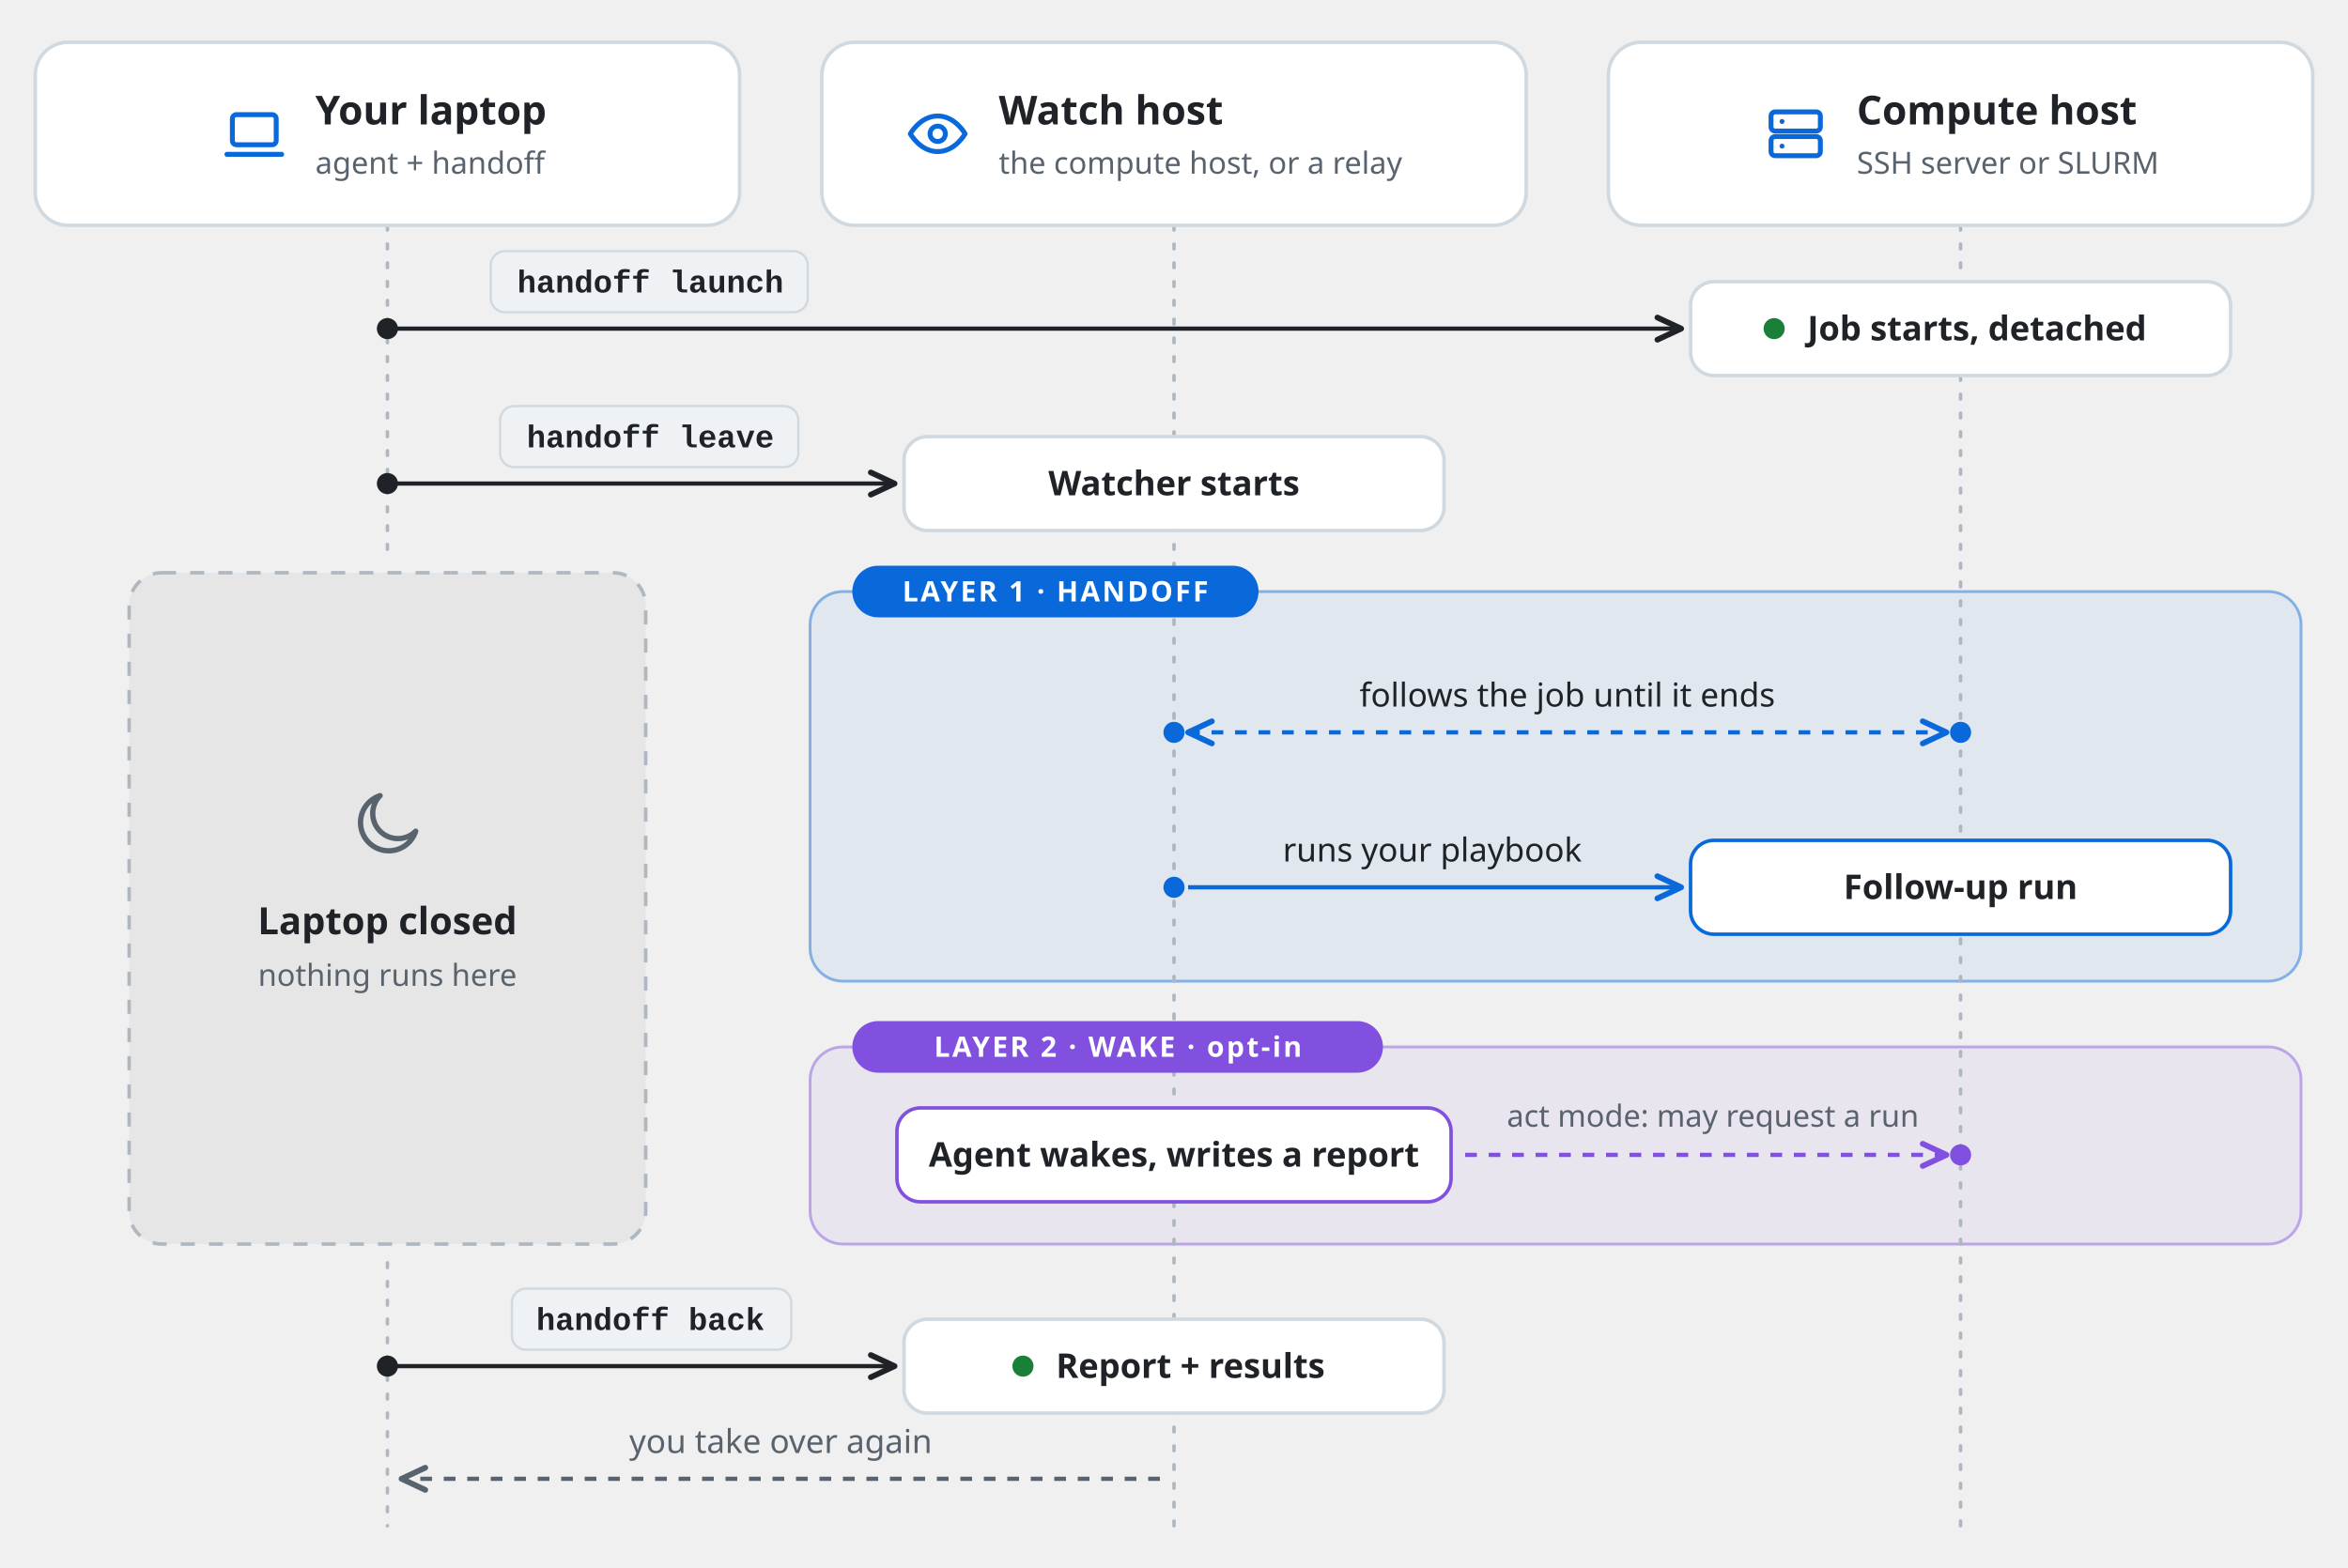
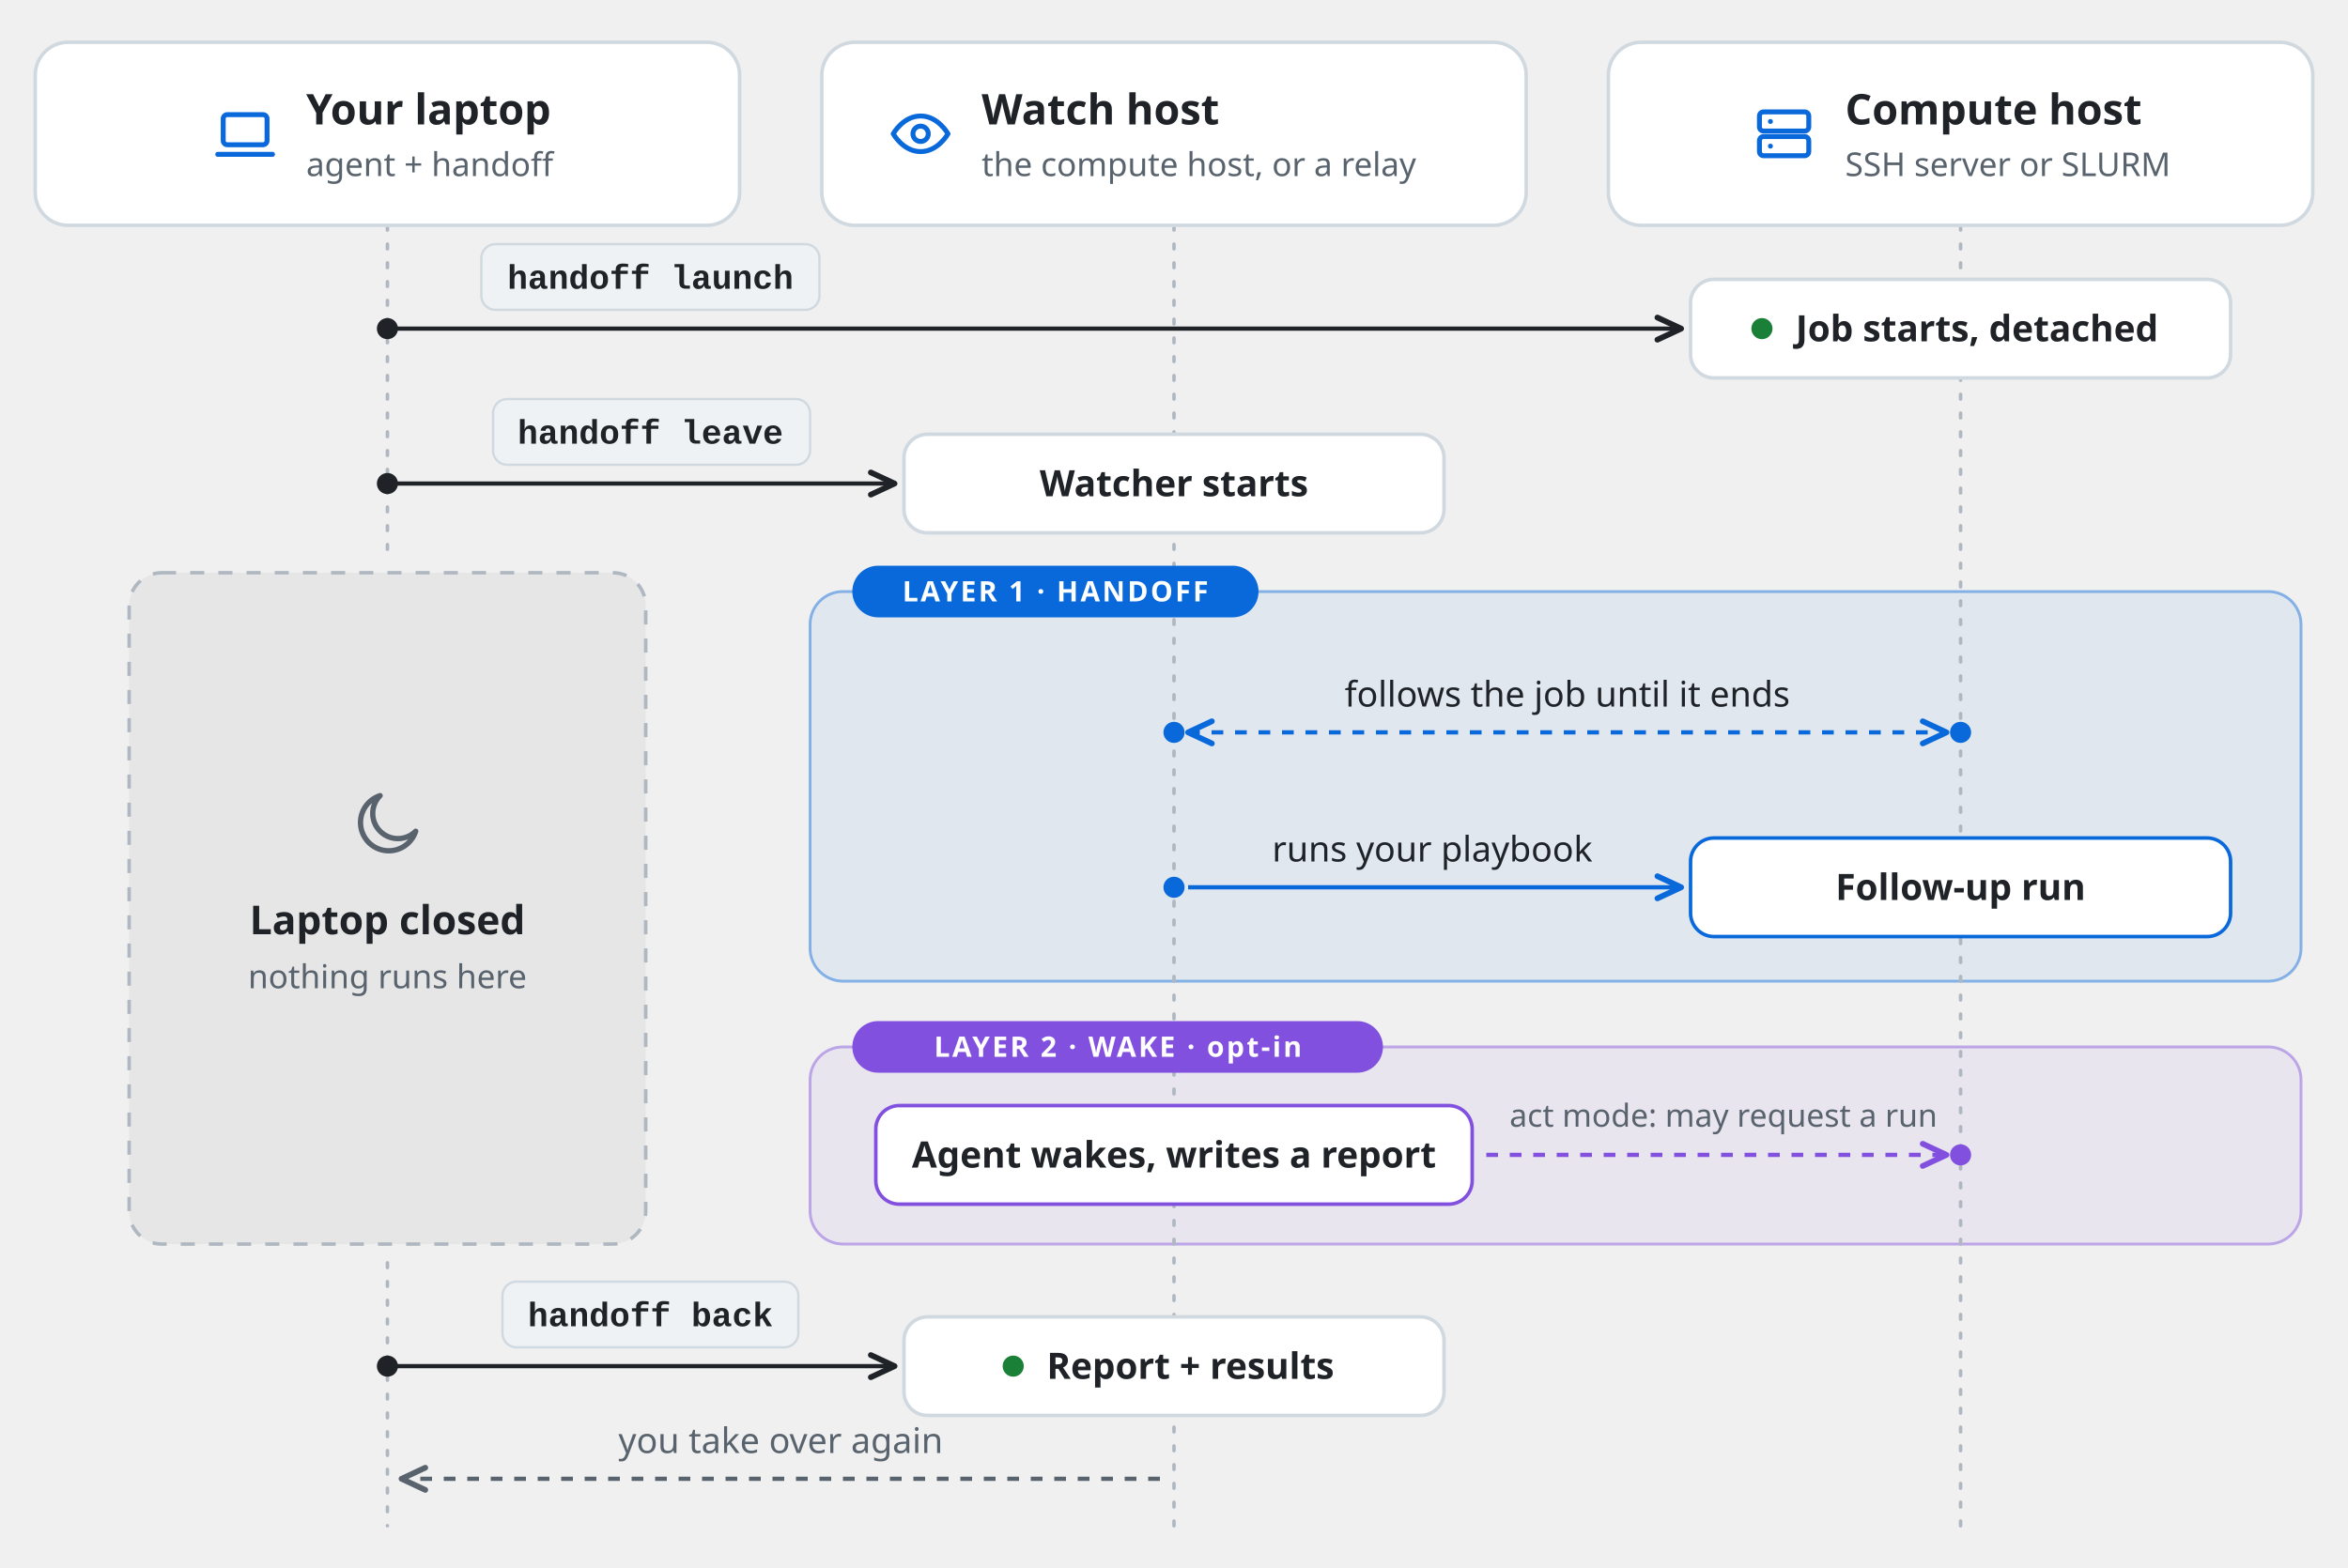
<svg xmlns="http://www.w3.org/2000/svg" viewBox="0 0 1000 668" width="1000" height="668">
  <defs>
    <marker id="a-fg" viewBox="0 0 10 10" refX="8.5" refY="5" markerWidth="7.5" markerHeight="7.5" orient="auto-start-reverse">
      <path d="M1 1.5L8.5 5L1 8.5" fill="none" stroke="#1f2328" stroke-width="1.8" stroke-linecap="round" stroke-linejoin="round" />
    </marker>
    <marker id="a-muted" viewBox="0 0 10 10" refX="8.5" refY="5" markerWidth="7.5" markerHeight="7.5" orient="auto-start-reverse">
      <path d="M1 1.5L8.5 5L1 8.5" fill="none" stroke="#59636e" stroke-width="1.8" stroke-linecap="round" stroke-linejoin="round" />
    </marker>
    <marker id="a-blue" viewBox="0 0 10 10" refX="8.5" refY="5" markerWidth="7.5" markerHeight="7.5" orient="auto-start-reverse">
      <path d="M1 1.5L8.5 5L1 8.5" fill="none" stroke="#0969da" stroke-width="1.8" stroke-linecap="round" stroke-linejoin="round" />
    </marker>
    <marker id="a-purple" viewBox="0 0 10 10" refX="8.5" refY="5" markerWidth="7.5" markerHeight="7.5" orient="auto-start-reverse">
      <path d="M1 1.5L8.5 5L1 8.5" fill="none" stroke="#8250df" stroke-width="1.8" stroke-linecap="round" stroke-linejoin="round" />
    </marker>
  </defs>
  <rect x="345" y="252" width="635" height="166" rx="14" fill="#0969da" fill-opacity="0.07" stroke="#0969da" stroke-opacity="0.45" stroke-width="1.2" />
  <rect x="345" y="446" width="635" height="84" rx="14" fill="#8250df" fill-opacity="0.07" stroke="#8250df" stroke-opacity="0.45" stroke-width="1.2" />
  <path d="M165 96V236" stroke="#afb8c1" stroke-width="1.5" stroke-dasharray="2 6" stroke-linecap="round" />
  <path d="M165 538V650" stroke="#afb8c1" stroke-width="1.5" stroke-dasharray="2 6" stroke-linecap="round" />
  <path d="M500 96V650" stroke="#afb8c1" stroke-width="1.5" stroke-dasharray="2 6" stroke-linecap="round" />
  <path d="M835 96V650" stroke="#afb8c1" stroke-width="1.5" stroke-dasharray="2 6" stroke-linecap="round" />
  <rect x="363" y="241" width="173" height="22" rx="11" fill="#0969da" />
  <text x="449.48" y="256.2" font-family="-apple-system, BlinkMacSystemFont, &quot;Segoe UI&quot;, &quot;Noto Sans&quot;, Helvetica, Arial, &quot;PingFang SC&quot;, &quot;Microsoft YaHei&quot;, &quot;Noto Sans CJK SC&quot;, sans-serif" font-size="12" font-weight="700" fill="#ffffff" text-anchor="middle" letter-spacing="0.08em">LAYER 1 · HANDOFF</text>
  <rect x="363" y="435" width="226" height="22" rx="11" fill="#8250df" />
  <text x="476.12" y="450.2" font-family="-apple-system, BlinkMacSystemFont, &quot;Segoe UI&quot;, &quot;Noto Sans&quot;, Helvetica, Arial, &quot;PingFang SC&quot;, &quot;Microsoft YaHei&quot;, &quot;Noto Sans CJK SC&quot;, sans-serif" font-size="12" font-weight="700" fill="#ffffff" text-anchor="middle" letter-spacing="0.08em">LAYER 2 · WAKE · opt-in</text>
  <rect x="15" y="18" width="300" height="78" rx="14" fill="#ffffff" stroke="#d1d9e0" stroke-width="1.5" />
-   <g transform="translate(94.3,43) scale(1.166667)" fill="none" stroke="#0969da" stroke-width="1.8" stroke-linecap="round" stroke-linejoin="round">
+   <g transform="translate(90.4,43) scale(1.166667)" fill="none" stroke="#0969da" stroke-width="1.8" stroke-linecap="round" stroke-linejoin="round">
    <rect x="4" y="5" width="16" height="11" rx="1.5" />
    <path d="M2 19.5h20" />
  </g>
-   <text x="134.3" y="53" font-family="-apple-system, BlinkMacSystemFont, &quot;Segoe UI&quot;, &quot;Noto Sans&quot;, Helvetica, Arial, &quot;PingFang SC&quot;, &quot;Microsoft YaHei&quot;, &quot;Noto Sans CJK SC&quot;, sans-serif" font-size="17" font-weight="700" fill="#1f2328" text-anchor="start">Your laptop</text>
-   <text x="134.3" y="74" font-family="-apple-system, BlinkMacSystemFont, &quot;Segoe UI&quot;, &quot;Noto Sans&quot;, Helvetica, Arial, &quot;PingFang SC&quot;, &quot;Microsoft YaHei&quot;, &quot;Noto Sans CJK SC&quot;, sans-serif" font-size="13" font-weight="400" fill="#59636e" text-anchor="start">agent + handoff</text>
+   <text x="130.4" y="53" font-family="-apple-system, BlinkMacSystemFont, &quot;Segoe UI&quot;, &quot;Noto Sans&quot;, Helvetica, Arial, &quot;PingFang SC&quot;, &quot;Microsoft YaHei&quot;, &quot;Noto Sans CJK SC&quot;, sans-serif" font-size="18" font-weight="700" fill="#1f2328" text-anchor="start">Your laptop</text>
+   <text x="130.4" y="75" font-family="-apple-system, BlinkMacSystemFont, &quot;Segoe UI&quot;, &quot;Noto Sans&quot;, Helvetica, Arial, &quot;PingFang SC&quot;, &quot;Microsoft YaHei&quot;, &quot;Noto Sans CJK SC&quot;, sans-serif" font-size="14" font-weight="400" fill="#59636e" text-anchor="start">agent + handoff</text>
  <rect x="350" y="18" width="300" height="78" rx="14" fill="#ffffff" stroke="#d1d9e0" stroke-width="1.5" />
-   <g transform="translate(385.36,43) scale(1.166667)" fill="none" stroke="#0969da" stroke-width="1.8" stroke-linecap="round" stroke-linejoin="round">
+   <g transform="translate(378.08,43) scale(1.166667)" fill="none" stroke="#0969da" stroke-width="1.8" stroke-linecap="round" stroke-linejoin="round">
    <path d="M2 12s3.6-6.5 10-6.5S22 12 22 12s-3.6 6.5-10 6.5S2 12 2 12z" />
    <circle cx="12" cy="12" r="2.8" />
  </g>
-   <text x="425.36" y="53" font-family="-apple-system, BlinkMacSystemFont, &quot;Segoe UI&quot;, &quot;Noto Sans&quot;, Helvetica, Arial, &quot;PingFang SC&quot;, &quot;Microsoft YaHei&quot;, &quot;Noto Sans CJK SC&quot;, sans-serif" font-size="17" font-weight="700" fill="#1f2328" text-anchor="start">Watch host</text>
-   <text x="425.36" y="74" font-family="-apple-system, BlinkMacSystemFont, &quot;Segoe UI&quot;, &quot;Noto Sans&quot;, Helvetica, Arial, &quot;PingFang SC&quot;, &quot;Microsoft YaHei&quot;, &quot;Noto Sans CJK SC&quot;, sans-serif" font-size="13" font-weight="400" fill="#59636e" text-anchor="start">the compute host, or a relay</text>
+   <text x="418.08" y="53" font-family="-apple-system, BlinkMacSystemFont, &quot;Segoe UI&quot;, &quot;Noto Sans&quot;, Helvetica, Arial, &quot;PingFang SC&quot;, &quot;Microsoft YaHei&quot;, &quot;Noto Sans CJK SC&quot;, sans-serif" font-size="18" font-weight="700" fill="#1f2328" text-anchor="start">Watch host</text>
+   <text x="418.08" y="75" font-family="-apple-system, BlinkMacSystemFont, &quot;Segoe UI&quot;, &quot;Noto Sans&quot;, Helvetica, Arial, &quot;PingFang SC&quot;, &quot;Microsoft YaHei&quot;, &quot;Noto Sans CJK SC&quot;, sans-serif" font-size="14" font-weight="400" fill="#59636e" text-anchor="start">the compute host, or a relay</text>
  <rect x="685" y="18" width="300" height="78" rx="14" fill="#ffffff" stroke="#d1d9e0" stroke-width="1.5" />
-   <g transform="translate(750.78,43) scale(1.166667)" fill="none" stroke="#0969da" stroke-width="1.8" stroke-linecap="round" stroke-linejoin="round">
+   <g transform="translate(745.84,43) scale(1.166667)" fill="none" stroke="#0969da" stroke-width="1.8" stroke-linecap="round" stroke-linejoin="round">
    <rect x="3" y="4" width="18" height="7" rx="1.5" />
    <rect x="3" y="13" width="18" height="7" rx="1.5" />
    <path d="M7 7.5h.01M7 16.5h.01" />
  </g>
-   <text x="790.78" y="53" font-family="-apple-system, BlinkMacSystemFont, &quot;Segoe UI&quot;, &quot;Noto Sans&quot;, Helvetica, Arial, &quot;PingFang SC&quot;, &quot;Microsoft YaHei&quot;, &quot;Noto Sans CJK SC&quot;, sans-serif" font-size="17" font-weight="700" fill="#1f2328" text-anchor="start">Compute host</text>
-   <text x="790.78" y="74" font-family="-apple-system, BlinkMacSystemFont, &quot;Segoe UI&quot;, &quot;Noto Sans&quot;, Helvetica, Arial, &quot;PingFang SC&quot;, &quot;Microsoft YaHei&quot;, &quot;Noto Sans CJK SC&quot;, sans-serif" font-size="13" font-weight="400" fill="#59636e" text-anchor="start">SSH server or SLURM</text>
+   <text x="785.84" y="53" font-family="-apple-system, BlinkMacSystemFont, &quot;Segoe UI&quot;, &quot;Noto Sans&quot;, Helvetica, Arial, &quot;PingFang SC&quot;, &quot;Microsoft YaHei&quot;, &quot;Noto Sans CJK SC&quot;, sans-serif" font-size="18" font-weight="700" fill="#1f2328" text-anchor="start">Compute host</text>
+   <text x="785.84" y="75" font-family="-apple-system, BlinkMacSystemFont, &quot;Segoe UI&quot;, &quot;Noto Sans&quot;, Helvetica, Arial, &quot;PingFang SC&quot;, &quot;Microsoft YaHei&quot;, &quot;Noto Sans CJK SC&quot;, sans-serif" font-size="14" font-weight="400" fill="#59636e" text-anchor="start">SSH server or SLURM</text>
  <path d="M165 140H716" stroke="#1f2328" stroke-width="1.8" fill="none" marker-end="url(#a-fg)" />
-   <rect x="209" y="107" width="135" height="26" rx="6" fill="#eff2f5" stroke="#d1d9e0" />
-   <text x="277" y="124.6" font-family="ui-monospace, SFMono-Regular, &quot;SF Mono&quot;, Menlo, Consolas, &quot;Liberation Mono&quot;, monospace" font-size="13.5" font-weight="600" fill="#1f2328" text-anchor="middle">handoff launch</text>
-   <rect x="720.0" y="120.0" width="230" height="40" rx="10" fill="#ffffff" stroke="#d1d9e0" stroke-width="1.5" />
-   <circle cx="755.6" cy="140" r="4.5" fill="#1a7f37" />
-   <text x="842" y="145" font-family="-apple-system, BlinkMacSystemFont, &quot;Segoe UI&quot;, &quot;Noto Sans&quot;, Helvetica, Arial, &quot;PingFang SC&quot;, &quot;Microsoft YaHei&quot;, &quot;Noto Sans CJK SC&quot;, sans-serif" font-size="14.5" font-weight="600" fill="#1f2328" text-anchor="middle">Job starts, detached</text>
+   <rect x="205" y="104" width="144" height="28" rx="6" fill="#eff2f5" stroke="#d1d9e0" />
+   <text x="277" y="123" font-family="ui-monospace, SFMono-Regular, &quot;SF Mono&quot;, Menlo, Consolas, &quot;Liberation Mono&quot;, monospace" font-size="14.5" font-weight="600" fill="#1f2328" text-anchor="middle">handoff launch</text>
+   <rect x="720.0" y="119.0" width="230" height="42" rx="10" fill="#ffffff" stroke="#d1d9e0" stroke-width="1.5" />
+   <circle cx="750.4" cy="140" r="4.5" fill="#1a7f37" />
+   <text x="842" y="145.4" font-family="-apple-system, BlinkMacSystemFont, &quot;Segoe UI&quot;, &quot;Noto Sans&quot;, Helvetica, Arial, &quot;PingFang SC&quot;, &quot;Microsoft YaHei&quot;, &quot;Noto Sans CJK SC&quot;, sans-serif" font-size="15.5" font-weight="600" fill="#1f2328" text-anchor="middle">Job starts, detached</text>
  <path d="M165 206H381" stroke="#1f2328" stroke-width="1.8" fill="none" marker-end="url(#a-fg)" />
-   <rect x="213" y="173" width="127" height="26" rx="6" fill="#eff2f5" stroke="#d1d9e0" />
-   <text x="277" y="190.6" font-family="ui-monospace, SFMono-Regular, &quot;SF Mono&quot;, Menlo, Consolas, &quot;Liberation Mono&quot;, monospace" font-size="13.5" font-weight="600" fill="#1f2328" text-anchor="middle">handoff leave</text>
-   <rect x="385.0" y="186.0" width="230" height="40" rx="10" fill="#ffffff" stroke="#d1d9e0" stroke-width="1.5" />
-   <text x="500" y="211" font-family="-apple-system, BlinkMacSystemFont, &quot;Segoe UI&quot;, &quot;Noto Sans&quot;, Helvetica, Arial, &quot;PingFang SC&quot;, &quot;Microsoft YaHei&quot;, &quot;Noto Sans CJK SC&quot;, sans-serif" font-size="14.5" font-weight="600" fill="#1f2328" text-anchor="middle">Watcher starts</text>
+   <rect x="210" y="170" width="135" height="28" rx="6" fill="#eff2f5" stroke="#d1d9e0" />
+   <text x="277" y="189" font-family="ui-monospace, SFMono-Regular, &quot;SF Mono&quot;, Menlo, Consolas, &quot;Liberation Mono&quot;, monospace" font-size="14.5" font-weight="600" fill="#1f2328" text-anchor="middle">handoff leave</text>
+   <rect x="385.0" y="185.0" width="230" height="42" rx="10" fill="#ffffff" stroke="#d1d9e0" stroke-width="1.5" />
+   <text x="500" y="211.4" font-family="-apple-system, BlinkMacSystemFont, &quot;Segoe UI&quot;, &quot;Noto Sans&quot;, Helvetica, Arial, &quot;PingFang SC&quot;, &quot;Microsoft YaHei&quot;, &quot;Noto Sans CJK SC&quot;, sans-serif" font-size="15.5" font-weight="600" fill="#1f2328" text-anchor="middle">Watcher starts</text>
  <rect x="55" y="244" width="220" height="286" rx="14" fill="#59636e" fill-opacity="0.07" stroke="#afb8c1" stroke-width="1.5" stroke-dasharray="6 6" />
  <g transform="translate(148,334) scale(1.416667)" fill="none" stroke="#59636e" stroke-width="1.6" stroke-linecap="round" stroke-linejoin="round">
    <path d="M20.5 14.2A8.5 8.5 0 1 1 9.8 3.5a6.8 6.8 0 0 0 10.7 10.7z" />
  </g>
-   <text x="165" y="398" font-family="-apple-system, BlinkMacSystemFont, &quot;Segoe UI&quot;, &quot;Noto Sans&quot;, Helvetica, Arial, &quot;PingFang SC&quot;, &quot;Microsoft YaHei&quot;, &quot;Noto Sans CJK SC&quot;, sans-serif" font-size="16" font-weight="700" fill="#1f2328" text-anchor="middle">Laptop closed</text>
-   <text x="165" y="420" font-family="-apple-system, BlinkMacSystemFont, &quot;Segoe UI&quot;, &quot;Noto Sans&quot;, Helvetica, Arial, &quot;PingFang SC&quot;, &quot;Microsoft YaHei&quot;, &quot;Noto Sans CJK SC&quot;, sans-serif" font-size="13" font-weight="400" fill="#59636e" text-anchor="middle">nothing runs here</text>
+   <text x="165" y="398" font-family="-apple-system, BlinkMacSystemFont, &quot;Segoe UI&quot;, &quot;Noto Sans&quot;, Helvetica, Arial, &quot;PingFang SC&quot;, &quot;Microsoft YaHei&quot;, &quot;Noto Sans CJK SC&quot;, sans-serif" font-size="17" font-weight="700" fill="#1f2328" text-anchor="middle">Laptop closed</text>
+   <text x="165" y="421" font-family="-apple-system, BlinkMacSystemFont, &quot;Segoe UI&quot;, &quot;Noto Sans&quot;, Helvetica, Arial, &quot;PingFang SC&quot;, &quot;Microsoft YaHei&quot;, &quot;Noto Sans CJK SC&quot;, sans-serif" font-size="14" font-weight="400" fill="#59636e" text-anchor="middle">nothing runs here</text>
  <path d="M506 312H829" stroke="#0969da" stroke-width="1.8" fill="none" stroke-dasharray="5 5" marker-start="url(#a-blue)" marker-end="url(#a-blue)" />
-   <text x="667.5" y="301" font-family="-apple-system, BlinkMacSystemFont, &quot;Segoe UI&quot;, &quot;Noto Sans&quot;, Helvetica, Arial, &quot;PingFang SC&quot;, &quot;Microsoft YaHei&quot;, &quot;Noto Sans CJK SC&quot;, sans-serif" font-size="14" font-weight="500" fill="#1f2328" text-anchor="middle">follows the job until it ends</text>
+   <text x="667.5" y="301" font-family="-apple-system, BlinkMacSystemFont, &quot;Segoe UI&quot;, &quot;Noto Sans&quot;, Helvetica, Arial, &quot;PingFang SC&quot;, &quot;Microsoft YaHei&quot;, &quot;Noto Sans CJK SC&quot;, sans-serif" font-size="15" font-weight="500" fill="#1f2328" text-anchor="middle">follows the job until it ends</text>
  <path d="M506 378H716" stroke="#0969da" stroke-width="1.8" fill="none" marker-end="url(#a-blue)" />
-   <text x="610.0" y="367" font-family="-apple-system, BlinkMacSystemFont, &quot;Segoe UI&quot;, &quot;Noto Sans&quot;, Helvetica, Arial, &quot;PingFang SC&quot;, &quot;Microsoft YaHei&quot;, &quot;Noto Sans CJK SC&quot;, sans-serif" font-size="14" font-weight="500" fill="#1f2328" text-anchor="middle">runs your playbook</text>
-   <rect x="720.0" y="358.0" width="230" height="40" rx="10" fill="#ffffff" stroke="#0969da" stroke-width="1.5" />
-   <text x="835" y="383" font-family="-apple-system, BlinkMacSystemFont, &quot;Segoe UI&quot;, &quot;Noto Sans&quot;, Helvetica, Arial, &quot;PingFang SC&quot;, &quot;Microsoft YaHei&quot;, &quot;Noto Sans CJK SC&quot;, sans-serif" font-size="14.5" font-weight="600" fill="#1f2328" text-anchor="middle">Follow-up run</text>
+   <text x="610.0" y="367" font-family="-apple-system, BlinkMacSystemFont, &quot;Segoe UI&quot;, &quot;Noto Sans&quot;, Helvetica, Arial, &quot;PingFang SC&quot;, &quot;Microsoft YaHei&quot;, &quot;Noto Sans CJK SC&quot;, sans-serif" font-size="15" font-weight="500" fill="#1f2328" text-anchor="middle">runs your playbook</text>
+   <rect x="720.0" y="357.0" width="230" height="42" rx="10" fill="#ffffff" stroke="#0969da" stroke-width="1.5" />
+   <text x="835" y="383.4" font-family="-apple-system, BlinkMacSystemFont, &quot;Segoe UI&quot;, &quot;Noto Sans&quot;, Helvetica, Arial, &quot;PingFang SC&quot;, &quot;Microsoft YaHei&quot;, &quot;Noto Sans CJK SC&quot;, sans-serif" font-size="15.5" font-weight="600" fill="#1f2328" text-anchor="middle">Follow-up run</text>
  <circle cx="500" cy="312" r="4.5" fill="#0969da" />
  <circle cx="500" cy="378" r="4.5" fill="#0969da" />
  <circle cx="835" cy="312" r="4.5" fill="#0969da" />
-   <rect x="382.0" y="472.0" width="236" height="40" rx="10" fill="#ffffff" stroke="#8250df" stroke-width="1.5" />
-   <text x="500" y="497" font-family="-apple-system, BlinkMacSystemFont, &quot;Segoe UI&quot;, &quot;Noto Sans&quot;, Helvetica, Arial, &quot;PingFang SC&quot;, &quot;Microsoft YaHei&quot;, &quot;Noto Sans CJK SC&quot;, sans-serif" font-size="14.5" font-weight="600" fill="#1f2328" text-anchor="middle">Agent wakes, writes a report</text>
-   <path d="M624 492H829" stroke="#8250df" stroke-width="1.8" fill="none" stroke-dasharray="5 5" marker-end="url(#a-purple)" />
-   <text x="729.5" y="480" font-family="-apple-system, BlinkMacSystemFont, &quot;Segoe UI&quot;, &quot;Noto Sans&quot;, Helvetica, Arial, &quot;PingFang SC&quot;, &quot;Microsoft YaHei&quot;, &quot;Noto Sans CJK SC&quot;, sans-serif" font-size="13" font-weight="500" fill="#59636e" text-anchor="middle">act mode: may request a run</text>
+   <rect x="373.0" y="471.0" width="254" height="42" rx="10" fill="#ffffff" stroke="#8250df" stroke-width="1.5" />
+   <text x="500" y="497.4" font-family="-apple-system, BlinkMacSystemFont, &quot;Segoe UI&quot;, &quot;Noto Sans&quot;, Helvetica, Arial, &quot;PingFang SC&quot;, &quot;Microsoft YaHei&quot;, &quot;Noto Sans CJK SC&quot;, sans-serif" font-size="15.5" font-weight="600" fill="#1f2328" text-anchor="middle">Agent wakes, writes a report</text>
+   <path d="M633 492H829" stroke="#8250df" stroke-width="1.8" fill="none" stroke-dasharray="5 5" marker-end="url(#a-purple)" />
+   <text x="734.0" y="480" font-family="-apple-system, BlinkMacSystemFont, &quot;Segoe UI&quot;, &quot;Noto Sans&quot;, Helvetica, Arial, &quot;PingFang SC&quot;, &quot;Microsoft YaHei&quot;, &quot;Noto Sans CJK SC&quot;, sans-serif" font-size="13.5" font-weight="500" fill="#59636e" text-anchor="middle">act mode: may request a run</text>
  <circle cx="835" cy="492" r="4.5" fill="#8250df" />
  <path d="M165 582H381" stroke="#1f2328" stroke-width="1.8" fill="none" marker-end="url(#a-fg)" />
-   <rect x="218" y="549" width="119" height="26" rx="6" fill="#eff2f5" stroke="#d1d9e0" />
-   <text x="277" y="566.6" font-family="ui-monospace, SFMono-Regular, &quot;SF Mono&quot;, Menlo, Consolas, &quot;Liberation Mono&quot;, monospace" font-size="13.5" font-weight="600" fill="#1f2328" text-anchor="middle">handoff back</text>
-   <rect x="385.0" y="562.0" width="230" height="40" rx="10" fill="#ffffff" stroke="#d1d9e0" stroke-width="1.5" />
-   <circle cx="435.68" cy="582" r="4.5" fill="#1a7f37" />
-   <text x="507" y="587" font-family="-apple-system, BlinkMacSystemFont, &quot;Segoe UI&quot;, &quot;Noto Sans&quot;, Helvetica, Arial, &quot;PingFang SC&quot;, &quot;Microsoft YaHei&quot;, &quot;Noto Sans CJK SC&quot;, sans-serif" font-size="14.5" font-weight="600" fill="#1f2328" text-anchor="middle">Report + results</text>
+   <rect x="214" y="546" width="126" height="28" rx="6" fill="#eff2f5" stroke="#d1d9e0" />
+   <text x="277" y="565" font-family="ui-monospace, SFMono-Regular, &quot;SF Mono&quot;, Menlo, Consolas, &quot;Liberation Mono&quot;, monospace" font-size="14.5" font-weight="600" fill="#1f2328" text-anchor="middle">handoff back</text>
+   <rect x="385.0" y="561.0" width="230" height="42" rx="10" fill="#ffffff" stroke="#d1d9e0" stroke-width="1.5" />
+   <circle cx="431.52" cy="582" r="4.5" fill="#1a7f37" />
+   <text x="507" y="587.4" font-family="-apple-system, BlinkMacSystemFont, &quot;Segoe UI&quot;, &quot;Noto Sans&quot;, Helvetica, Arial, &quot;PingFang SC&quot;, &quot;Microsoft YaHei&quot;, &quot;Noto Sans CJK SC&quot;, sans-serif" font-size="15.5" font-weight="600" fill="#1f2328" text-anchor="middle">Report + results</text>
  <path d="M494 630H171" stroke="#59636e" stroke-width="1.8" fill="none" stroke-dasharray="5 5" marker-end="url(#a-muted)" />
-   <text x="332.5" y="619" font-family="-apple-system, BlinkMacSystemFont, &quot;Segoe UI&quot;, &quot;Noto Sans&quot;, Helvetica, Arial, &quot;PingFang SC&quot;, &quot;Microsoft YaHei&quot;, &quot;Noto Sans CJK SC&quot;, sans-serif" font-size="14" font-weight="500" fill="#59636e" text-anchor="middle">you take over again</text>
+   <text x="332.5" y="619" font-family="-apple-system, BlinkMacSystemFont, &quot;Segoe UI&quot;, &quot;Noto Sans&quot;, Helvetica, Arial, &quot;PingFang SC&quot;, &quot;Microsoft YaHei&quot;, &quot;Noto Sans CJK SC&quot;, sans-serif" font-size="15" font-weight="500" fill="#59636e" text-anchor="middle">you take over again</text>
  <circle cx="165" cy="140" r="4.5" fill="#1f2328" />
  <circle cx="165" cy="206" r="4.5" fill="#1f2328" />
  <circle cx="165" cy="582" r="4.5" fill="#1f2328" />
</svg>
